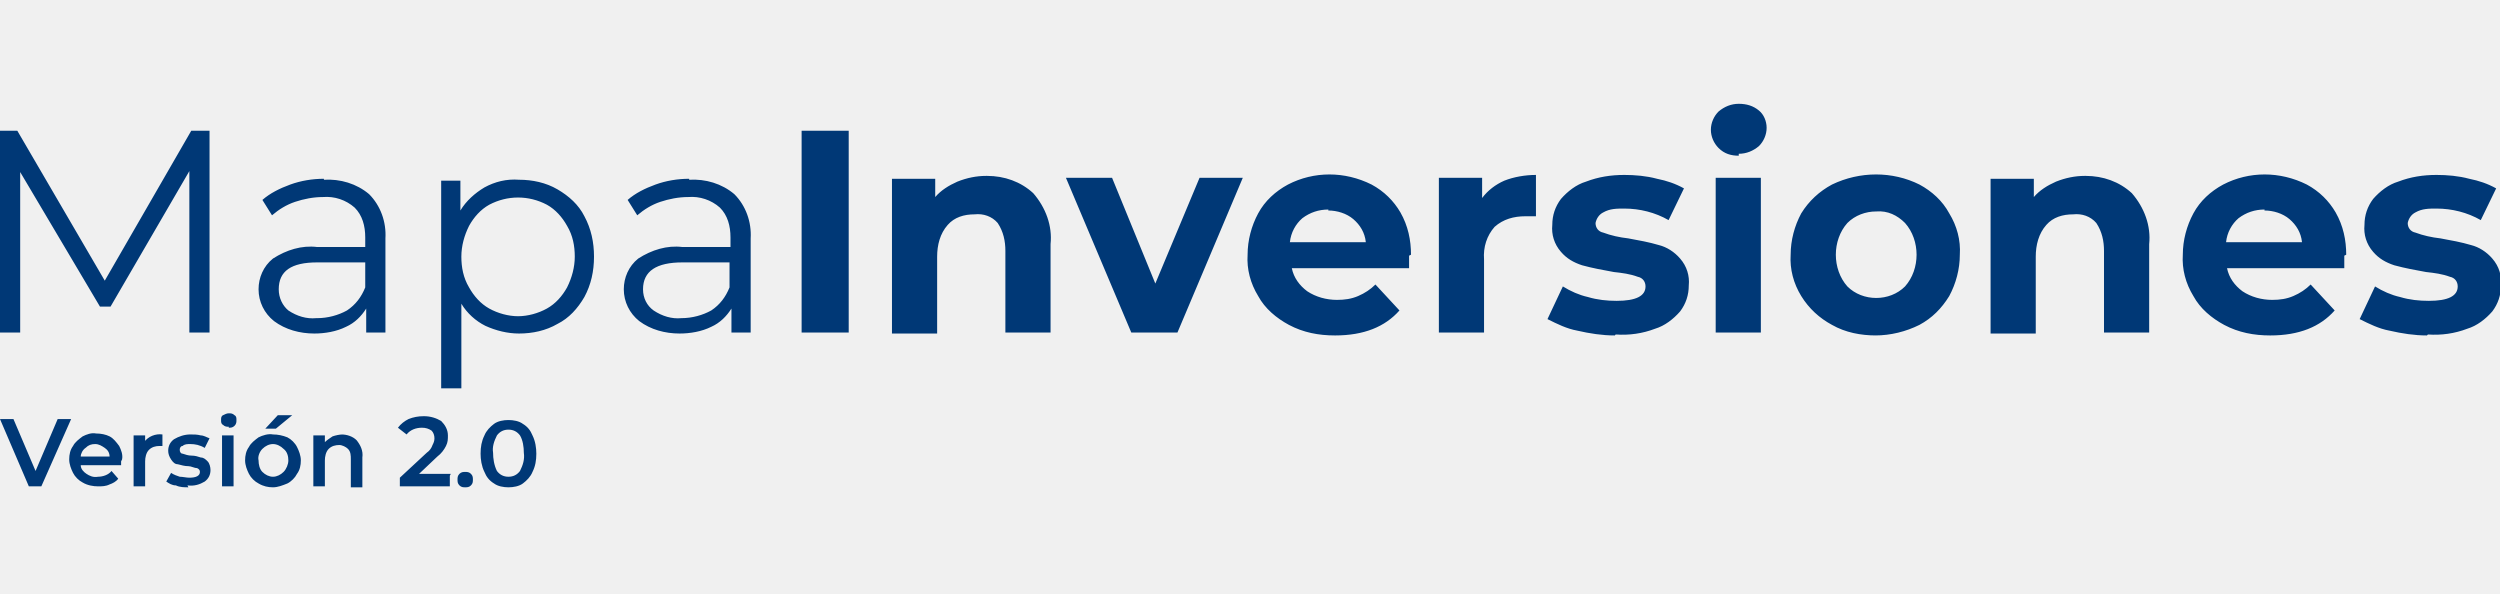
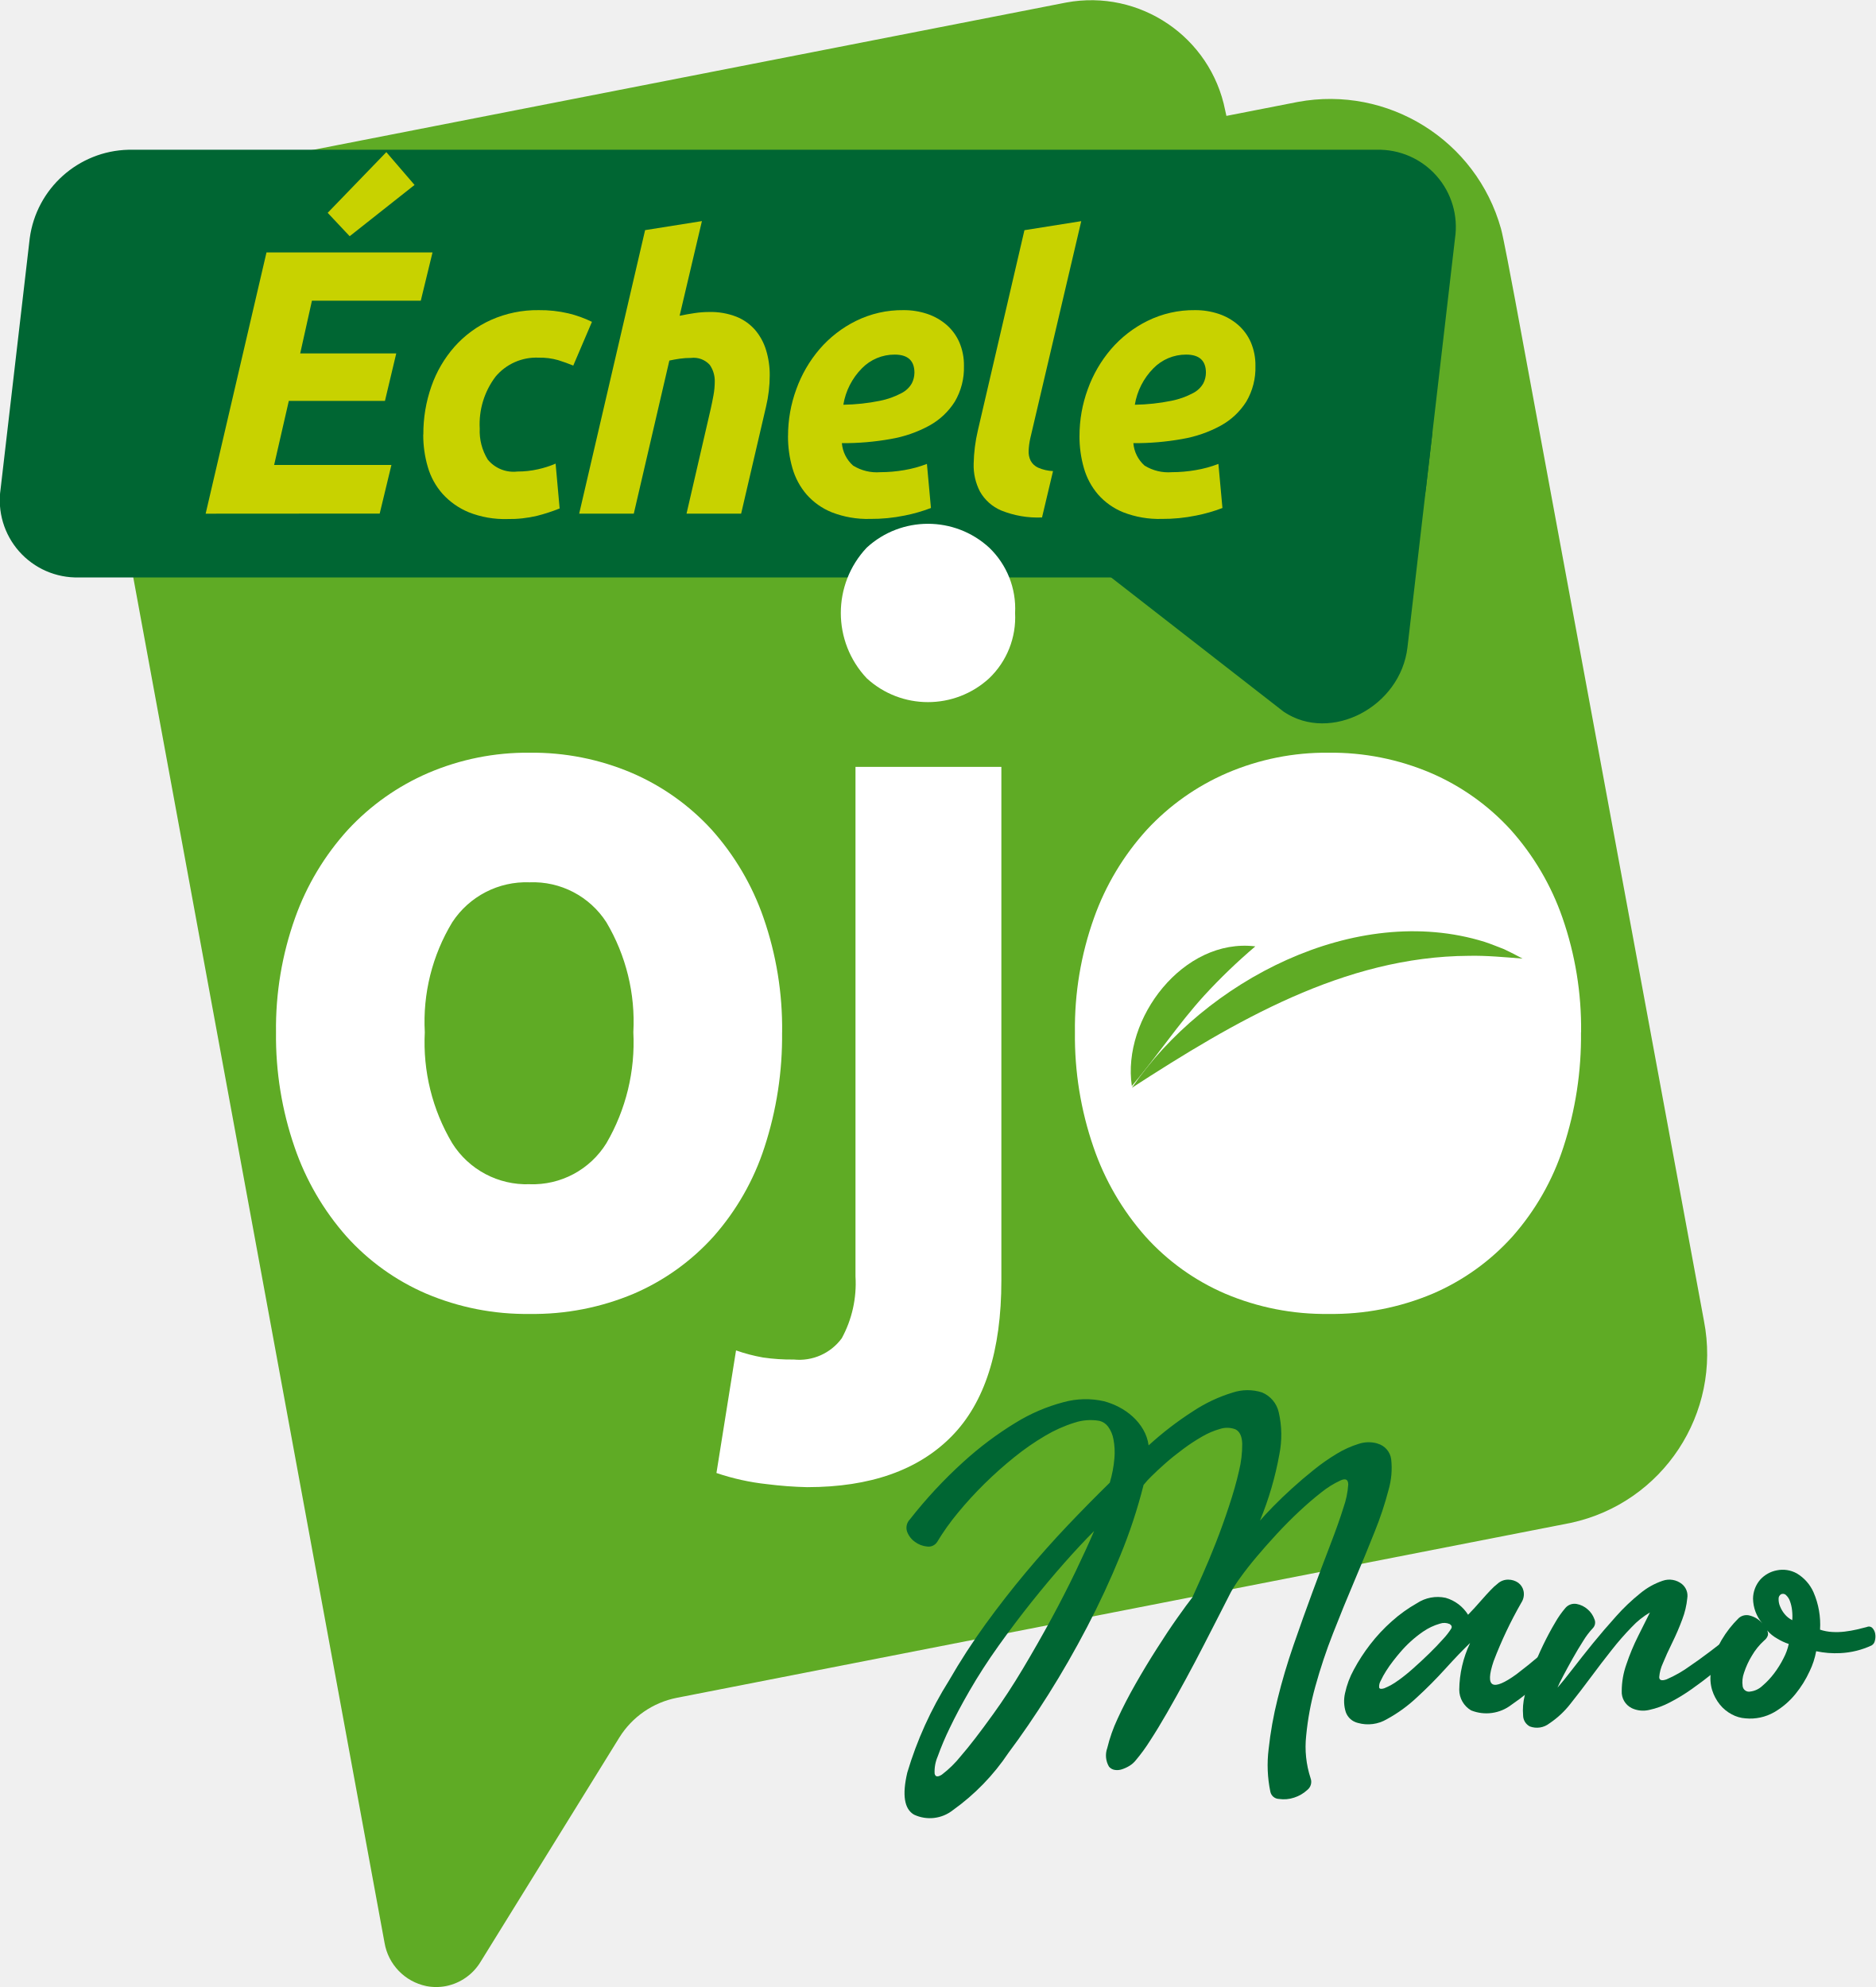
- <svg xmlns="http://www.w3.org/2000/svg" id="Capa_1" data-name="Capa 1" version="1.1" viewBox="0 0 260.1 61.7">
+ <svg xmlns="http://www.w3.org/2000/svg" id="logoMIV" width="99.58" height="105.526" viewBox="0 0 99.58 105.526">
  <defs>
-     <style>
-       .cls-1 {
-         fill: #003876;
-         stroke-width: 0px;
-       }
-     </style>
+     <clipPath id="clip-path">
+       <rect id="Rectangle_6368" data-name="Rectangle 6368" width="99.58" height="105.526" fill="none" />
+     </clipPath>
  </defs>
-   <path id="Path_15698" data-name="Path 15698" class="cls-1" d="M21.8,13.6v21h-2.1v-16.8l-8.2,14.1h-1.1L2.1,17.9v16.7H0V13.6h1.8l9.1,15.6,9-15.6h1.8ZM33.7,18.7c1.7-.1,3.4.4,4.7,1.5,1.2,1.2,1.8,2.9,1.7,4.6v9.8h-2v-2.5c-.5.8-1.2,1.5-2.1,1.9-1,.5-2.2.7-3.3.7-1.5,0-3-.4-4.2-1.3-1-.8-1.6-2-1.6-3.3,0-1.2.5-2.4,1.5-3.2,1.4-.9,3-1.4,4.6-1.2h5v-1c0-1.2-.3-2.3-1.1-3.1-.9-.8-2.1-1.2-3.3-1.1-1,0-2,.2-2.9.5-.9.3-1.7.8-2.4,1.4l-1-1.6c.8-.7,1.8-1.2,2.9-1.6,1.1-.4,2.3-.6,3.5-.6ZM33,33.1c1.1,0,2.2-.3,3.1-.8.9-.6,1.5-1.4,1.9-2.4v-2.6h-5c-2.7,0-4,.9-4,2.8,0,.9.4,1.7,1,2.2.9.6,1.9.9,2.9.8ZM54,18.7c1.4,0,2.8.3,4,1,1.2.7,2.2,1.6,2.8,2.8.7,1.3,1,2.7,1,4.2,0,1.5-.3,2.9-1,4.2-.7,1.2-1.6,2.2-2.8,2.8-1.2.7-2.6,1-4,1-1.2,0-2.4-.3-3.5-.8-1-.5-1.9-1.3-2.5-2.3v8.8h-2.1v-21.6h2v3.1c.6-1,1.5-1.8,2.5-2.4,1.1-.6,2.3-.9,3.6-.8ZM53.9,32.9c1,0,2.1-.3,3-.8.9-.5,1.6-1.3,2.1-2.2.5-1,.8-2.1.8-3.2,0-1.1-.2-2.2-.8-3.2-.5-.9-1.2-1.7-2.1-2.2-1.9-1-4.1-1-6,0-.9.5-1.6,1.3-2.1,2.2-.5,1-.8,2.1-.8,3.2,0,1.1.2,2.2.8,3.2.5.9,1.2,1.7,2.1,2.2.9.5,2,.8,3,.8ZM71.7,18.7c1.7-.1,3.4.4,4.7,1.5,1.2,1.2,1.8,2.9,1.7,4.6v9.8h-2v-2.5c-.5.8-1.2,1.5-2.1,1.9-1,.5-2.2.7-3.3.7-1.5,0-3-.4-4.2-1.3-1-.8-1.6-2-1.6-3.3,0-1.2.5-2.4,1.5-3.2,1.4-.9,3-1.4,4.6-1.2h5v-1c0-1.2-.3-2.3-1.1-3.1-.9-.8-2.1-1.2-3.3-1.1-1,0-2,.2-2.9.5-.9.3-1.7.8-2.4,1.4l-1-1.6c.8-.7,1.8-1.2,2.9-1.6,1.1-.4,2.3-.6,3.5-.6ZM70.9,33.1c1.1,0,2.2-.3,3.1-.8.9-.6,1.5-1.4,1.9-2.4v-2.6h-4.9c-2.7,0-4.1.9-4.1,2.8,0,.9.4,1.7,1.1,2.2.9.6,1.9.9,2.9.8ZM83.4,13.6h4.9v21h-4.9V13.6ZM102.7,18.3c1.8,0,3.5.6,4.8,1.8,1.3,1.5,2,3.4,1.8,5.3v9.2h-4.7v-8.5c0-1-.2-2-.8-2.9-.6-.7-1.5-1-2.4-.9-1.1,0-2.1.3-2.8,1.1-.8.9-1.1,2.1-1.1,3.3v8h-4.7v-16.1h4.5v1.9c.6-.7,1.4-1.2,2.3-1.6,1-.4,2-.6,3-.6ZM129.3,18.5l-6.8,16.1h-4.8l-6.8-16.1h4.8l4.5,11,4.6-11h4.5ZM146.6,26.6c0,0,0,.5,0,1.3h-12.2c.2,1,.8,1.8,1.6,2.4.9.6,2,.9,3.1.9.8,0,1.5-.1,2.2-.4.7-.3,1.3-.7,1.8-1.2l2.5,2.7c-1.5,1.7-3.7,2.6-6.7,2.6-1.7,0-3.3-.3-4.8-1.1-1.3-.7-2.5-1.7-3.2-3-.8-1.3-1.2-2.8-1.1-4.3,0-1.5.4-3,1.1-4.3.7-1.3,1.8-2.3,3.1-3,2.7-1.4,5.9-1.4,8.7,0,1.3.7,2.3,1.7,3,2.9.8,1.4,1.1,2.9,1.1,4.4ZM138.2,21.8c-1,0-1.9.3-2.7.9-.7.6-1.2,1.5-1.3,2.5h7.9c-.1-1-.6-1.8-1.3-2.4-.7-.6-1.7-.9-2.6-.9ZM154.2,20.6c.6-.8,1.4-1.4,2.3-1.8,1-.4,2.2-.6,3.3-.6v4.3c-.5,0-.9,0-1.1,0-1.2,0-2.3.3-3.2,1.1-.8.9-1.2,2.1-1.1,3.4v7.6h-4.7v-16.1h4.5v2.1ZM168,34.9c-1.3,0-2.6-.2-3.9-.5-1.1-.2-2.1-.7-3.1-1.2l1.6-3.4c.8.5,1.7.9,2.6,1.1,1,.3,2,.4,3,.4,2,0,3-.5,3-1.5,0-.5-.3-.9-.8-1-.8-.3-1.6-.4-2.5-.5-1.1-.2-2.2-.4-3.3-.7-.9-.3-1.6-.7-2.2-1.4-.7-.8-1-1.8-.9-2.8,0-1,.3-1.9.9-2.7.7-.8,1.6-1.5,2.6-1.8,1.3-.5,2.6-.7,4-.7,1.1,0,2.3.1,3.4.4,1,.2,1.9.5,2.8,1l-1.6,3.3c-1.4-.8-3-1.2-4.6-1.2-.8,0-1.5,0-2.2.4-.4.2-.7.6-.8,1.1,0,.5.3.9.8,1,.8.3,1.7.5,2.6.6,1.1.2,2.2.4,3.2.7.8.2,1.6.7,2.2,1.4.7.8,1,1.8.9,2.8,0,1-.3,1.9-.9,2.7-.7.8-1.6,1.5-2.6,1.8-1.3.5-2.7.7-4.1.6h0ZM178.5,18.5h4.7v16.1h-4.7v-16.1ZM180.9,16.2c-.8,0-1.5-.2-2.1-.8-.5-.5-.8-1.2-.8-1.9,0-.7.3-1.4.8-1.9.6-.5,1.3-.8,2.1-.8.8,0,1.5.2,2.1.7.5.4.8,1.1.8,1.8,0,.7-.3,1.4-.8,1.9-.6.5-1.3.8-2.1.8h0ZM195.2,34.9c-1.6,0-3.2-.3-4.6-1.1-1.3-.7-2.4-1.7-3.2-3-.8-1.3-1.2-2.8-1.1-4.3,0-1.5.4-3,1.1-4.3.8-1.3,1.9-2.3,3.2-3,2.9-1.4,6.3-1.4,9.1,0,1.3.7,2.4,1.7,3.1,3,.8,1.3,1.2,2.8,1.1,4.3,0,1.5-.4,3-1.1,4.3-.8,1.3-1.8,2.3-3.1,3-1.4.7-3,1.1-4.6,1.1ZM195.2,31c1.1,0,2.2-.4,3-1.2.8-.9,1.2-2.1,1.2-3.3,0-1.2-.4-2.4-1.2-3.3-.8-.8-1.8-1.3-3-1.2-1.1,0-2.2.4-3,1.2-.8.9-1.2,2.1-1.2,3.3,0,1.2.4,2.4,1.2,3.3.8.8,1.9,1.2,3,1.2ZM217,18.3c1.8,0,3.5.6,4.8,1.8,1.3,1.5,2,3.4,1.8,5.3v9.2h-4.7v-8.5c0-1-.2-2-.8-2.9-.6-.7-1.5-1-2.4-.9-1.1,0-2.1.3-2.8,1.1-.8.9-1.1,2.1-1.1,3.3v8h-4.7v-16.1h4.5v1.9c.6-.7,1.4-1.2,2.3-1.6,1-.4,2-.6,3-.6ZM243.9,26.6c0,0,0,.5,0,1.3h-12.2c.2,1,.8,1.8,1.6,2.4.9.6,2,.9,3.1.9.8,0,1.5-.1,2.2-.4.7-.3,1.3-.7,1.8-1.2l2.5,2.7c-1.5,1.7-3.7,2.6-6.7,2.6-1.7,0-3.3-.3-4.8-1.1-1.3-.7-2.5-1.7-3.2-3-.8-1.3-1.2-2.8-1.1-4.3,0-1.5.4-3,1.1-4.3.7-1.3,1.8-2.3,3.1-3,2.7-1.4,5.9-1.4,8.7,0,1.3.7,2.3,1.7,3,2.9.8,1.4,1.1,2.9,1.1,4.4ZM235.6,21.8c-1,0-1.9.3-2.7.9-.7.6-1.2,1.5-1.3,2.5h7.9c-.1-1-.6-1.8-1.3-2.4-.7-.6-1.7-.9-2.6-.9h0ZM252.5,34.9c-1.3,0-2.6-.2-3.9-.5-1.1-.2-2.1-.7-3.1-1.2l1.6-3.4c.8.5,1.7.9,2.6,1.1,1,.3,2,.4,3,.4,2,0,3-.5,3-1.5,0-.5-.3-.9-.8-1-.8-.3-1.6-.4-2.5-.5-1.1-.2-2.2-.4-3.3-.7-.9-.3-1.6-.7-2.2-1.4-.7-.8-1-1.8-.9-2.8,0-1,.3-1.9.9-2.7.7-.8,1.6-1.5,2.6-1.8,1.3-.5,2.6-.7,4-.7,1.1,0,2.3.1,3.4.4,1,.2,1.9.5,2.8,1l-1.6,3.3c-1.4-.8-3-1.2-4.6-1.2-.8,0-1.5,0-2.2.4-.4.2-.7.6-.8,1.1,0,.5.3.9.8,1,.8.3,1.7.5,2.6.6,1.1.2,2.2.4,3.2.7.8.2,1.6.7,2.2,1.4.7.8,1,1.8.9,2.8,0,1-.3,1.9-.9,2.7-.7.8-1.6,1.5-2.6,1.8-1.3.5-2.7.7-4.1.6Z" />
-   <path id="Path_15699" data-name="Path 15699" class="cls-1" d="M7.4,43.6l-3.1,7h-1.3L0,43.6h1.4l2.3,5.4,2.3-5.4h1.3ZM12.6,48c0,0,0,.2,0,.4h-4.2c0,.4.3.7.6.9.3.2.7.4,1.2.3.5,0,1.1-.2,1.4-.6l.7.8c-.2.3-.6.5-.9.6-.4.2-.8.2-1.2.2-.5,0-1.1-.1-1.6-.4-.4-.2-.8-.6-1-1-.2-.4-.4-.9-.4-1.4,0-.5.1-1,.4-1.4.2-.4.6-.7,1-1,.4-.2.9-.4,1.4-.3.5,0,1,.1,1.4.3.4.2.7.6,1,1,.2.4.4.9.3,1.4ZM9.9,46.2c-.4,0-.7.1-1,.4-.3.2-.5.6-.5.9h3c0-.4-.2-.7-.5-.9-.3-.2-.6-.4-1-.4ZM15,46c.4-.6,1.2-.9,1.9-.8v1.2c0,0-.2,0-.3,0-.4,0-.8.1-1.1.4-.3.3-.4.8-.4,1.2v2.6h-1.2v-5.3h1.2v.8ZM19.6,50.7c-.4,0-.9,0-1.3-.2-.4,0-.7-.2-1-.4l.5-.9c.3.2.6.3.9.4.3,0,.7.1,1,.1.7,0,1.1-.2,1.1-.6,0-.2-.1-.3-.3-.4-.3,0-.6-.2-.9-.2-.4,0-.7-.1-1.1-.2-.3,0-.5-.2-.7-.5-.2-.3-.3-.6-.3-.9,0-.5.2-.9.6-1.2.5-.3,1.1-.5,1.7-.5.4,0,.7,0,1.1.1.3,0,.6.2.9.3l-.5,1c-.5-.3-1-.4-1.5-.4-.3,0-.6,0-.8.2-.2,0-.3.2-.3.4,0,.2.1.4.3.4.3.1.6.2.9.2.4,0,.7.1,1,.2.3,0,.5.2.7.4.2.2.3.6.3.9,0,.5-.2.9-.6,1.2-.5.3-1.1.5-1.8.4ZM23.1,45.3h1.2v5.3h-1.2v-5.3ZM23.8,44.4c-.2,0-.4,0-.6-.2-.2-.1-.2-.3-.2-.5,0-.2,0-.4.2-.5.2-.1.4-.2.6-.2.2,0,.4,0,.6.2.2.1.2.3.2.5,0,.2,0,.4-.2.6-.2.2-.4.2-.6.2ZM28.4,50.7c-.5,0-1-.1-1.5-.4-.4-.2-.8-.6-1-1-.2-.4-.4-.9-.4-1.4,0-.5.1-1,.4-1.4.2-.4.6-.7,1-1,.4-.2,1-.4,1.5-.3.5,0,1,.1,1.5.3.4.2.8.6,1,1,.2.4.4.9.4,1.4,0,.5-.1,1-.4,1.4-.2.4-.6.8-1,1-.5.2-1,.4-1.5.4ZM28.4,49.6c.4,0,.8-.2,1.1-.5.3-.3.5-.8.5-1.2,0-.4-.1-.9-.5-1.2-.3-.3-.7-.5-1.1-.5-.4,0-.8.2-1.1.5-.3.3-.5.8-.4,1.2,0,.4.1.9.4,1.2.3.3.7.5,1.1.5ZM28.9,43.2h1.5l-1.7,1.4h-1.1l1.3-1.4ZM35.5,45.2c.6,0,1.2.2,1.6.6.4.5.7,1.1.6,1.8v3.1h-1.2v-2.9c0-.4,0-.8-.3-1.1-.2-.2-.6-.4-.9-.4-.4,0-.8.1-1.1.4-.3.3-.4.8-.4,1.2v2.7h-1.2v-5.3h1.2v.7c.2-.2.5-.4.8-.6.3-.1.7-.2,1.1-.2ZM46.8,49.5v1.1h-5.2v-.9l2.8-2.6c.3-.2.5-.5.6-.8.1-.2.2-.4.2-.7,0-.3-.1-.6-.3-.8-.3-.2-.6-.3-1-.3-.6,0-1.2.2-1.6.7l-.9-.7c.3-.4.7-.7,1.1-.9.5-.2,1-.3,1.6-.3.7,0,1.3.2,1.8.5.4.4.7.9.7,1.5,0,.4,0,.7-.2,1.1-.2.4-.5.8-.9,1.1l-1.9,1.8h3.3ZM48.4,50.7c-.2,0-.4,0-.6-.2-.2-.2-.2-.4-.2-.6,0-.2,0-.4.2-.6.2-.2.4-.2.6-.2.2,0,.4,0,.6.2.2.2.2.4.2.6,0,.2,0,.4-.2.6-.2.2-.4.2-.6.2ZM52.9,50.7c-.5,0-1.1-.1-1.5-.4-.5-.3-.8-.7-1-1.2-.3-.6-.4-1.3-.4-1.9,0-.7.1-1.3.4-1.9.2-.5.6-.9,1-1.2.4-.3,1-.4,1.5-.4.5,0,1.1.1,1.5.4.5.3.8.7,1,1.2.3.6.4,1.3.4,1.9,0,.7-.1,1.3-.4,1.9-.2.5-.6.9-1,1.2-.4.3-1,.4-1.5.4ZM52.9,49.6c.5,0,.9-.2,1.2-.6.3-.6.5-1.2.4-1.9,0-.6-.1-1.3-.4-1.8-.3-.4-.7-.6-1.2-.6-.5,0-.9.2-1.2.6-.3.6-.5,1.2-.4,1.8,0,.6.1,1.3.4,1.9.3.4.7.6,1.2.6Z" />
+   <g id="Group_6180" data-name="Group 6180" clip-path="url(#clip-path)">
+     <path id="Path_32528" data-name="Path 32528" d="M39.291,105.476a2.713,2.713,0,0,1-1.056,0,2.83,2.83,0,0,1-2.214-2.3L18.978,10.552,72.218.134a7.255,7.255,0,0,1,8.441,5.721l.066.3,3.782-.74a9.424,9.424,0,0,1,10.8,6.737c.11.37.586,2.906.744,3.751h0L106.083,70.15a9.178,9.178,0,0,1-7.068,10.727L51.547,90.166a4.65,4.65,0,0,0-3.062,2.117l-7.367,11.91a2.779,2.779,0,0,1-1.827,1.283" transform="translate(-15.602 0)" fill="#5fab25" />
+     <path id="Path_32529" data-name="Path 32529" d="M4.186,67.414H70.469a5.423,5.423,0,0,0,5.246-4.7L77.262,49.4a4.1,4.1,0,0,0-4.154-4.7H6.825a5.423,5.423,0,0,0-5.246,4.7L.032,62.714a4.1,4.1,0,0,0,4.154,4.7" transform="translate(0 -36.747)" fill="#063" />
+     <path id="Path_32530" data-name="Path 32530" d="M342.994,129.091,341.668,140.5c-.368,3.168-4.074,5.1-6.569,3.428l-10.408-8.1" transform="translate(-266.93 -106.126)" fill="#063" />
+     <path id="Path_32531" data-name="Path 32531" d="M61.384,64.624l3.231-13.875h8.816l-.623,2.563h-5.78l-.623,2.8h5.1l-.6,2.523H65.8l-.779,3.4h6.228l-.623,2.583ZM72.477,47.165l-3.445,2.723-1.168-1.242,3.114-3.223Z" transform="translate(-50.464 -37.343)" fill="#c8d200" />
+     <path id="Path_32532" data-name="Path 32532" d="M126.368,99.187a7.575,7.575,0,0,1,.428-2.563,6.344,6.344,0,0,1,1.226-2.1,5.744,5.744,0,0,1,1.937-1.422,6.034,6.034,0,0,1,2.54-.521,6.587,6.587,0,0,1,1.567.17,6.1,6.1,0,0,1,1.255.451l-.992,2.323q-.39-.16-.808-.29a3.475,3.475,0,0,0-1.022-.13,2.821,2.821,0,0,0-2.3,1.011,4.187,4.187,0,0,0-.837,2.753,2.89,2.89,0,0,0,.428,1.652,1.773,1.773,0,0,0,1.577.631,4.866,4.866,0,0,0,1.09-.12,5.2,5.2,0,0,0,.934-.3l.214,2.382a9.674,9.674,0,0,1-1.2.391,6.39,6.39,0,0,1-1.586.17,5.16,5.16,0,0,1-2.044-.361,3.866,3.866,0,0,1-1.382-.971,3.691,3.691,0,0,1-.788-1.432,6.019,6.019,0,0,1-.243-1.722" transform="translate(-103.888 -76.11)" fill="#c8d200" />
+     <path id="Path_32533" data-name="Path 32533" d="M179.773,70.844a3.746,3.746,0,0,1,1.44.25,2.607,2.607,0,0,1,.993.7,2.986,2.986,0,0,1,.584,1.071,4.466,4.466,0,0,1,.195,1.341,7.192,7.192,0,0,1-.195,1.662l-1.323,5.686h-2.9l1.285-5.566q.077-.34.146-.721a4.093,4.093,0,0,0,.068-.721,1.5,1.5,0,0,0-.263-.891,1.155,1.155,0,0,0-1-.371,4.222,4.222,0,0,0-.593.04q-.282.04-.555.1l-1.888,8.129h-2.9l3.5-15.056,3.017-.48L178.2,71.044q.389-.08.788-.14a5.29,5.29,0,0,1,.788-.06" transform="translate(-142.112 -54.275)" fill="#c8d200" />
+     <path id="Path_32534" data-name="Path 32534" d="M235.222,99.267a7.194,7.194,0,0,1,.438-2.483,6.841,6.841,0,0,1,1.236-2.132,6.141,6.141,0,0,1,1.936-1.5,5.544,5.544,0,0,1,2.52-.571,3.886,3.886,0,0,1,1.265.2,3.055,3.055,0,0,1,1.022.58,2.625,2.625,0,0,1,.681.931,3.067,3.067,0,0,1,.243,1.251,3.531,3.531,0,0,1-.487,1.9,3.712,3.712,0,0,1-1.353,1.271,6.568,6.568,0,0,1-2.053.711,14.17,14.17,0,0,1-2.589.22,1.791,1.791,0,0,0,.594,1.191,2.394,2.394,0,0,0,1.45.351,7.484,7.484,0,0,0,1.265-.11,6.16,6.16,0,0,0,1.207-.33l.214,2.342a8.492,8.492,0,0,1-1.392.4,8.825,8.825,0,0,1-1.839.18,5.224,5.224,0,0,1-2.034-.351,3.558,3.558,0,0,1-1.343-.951,3.719,3.719,0,0,1-.749-1.4,6.05,6.05,0,0,1-.234-1.7m5.664-4.325a2.419,2.419,0,0,0-1.742.731,3.57,3.57,0,0,0-.983,1.932,10.551,10.551,0,0,0,1.946-.21,4.165,4.165,0,0,0,1.148-.41,1.319,1.319,0,0,0,.545-.521,1.273,1.273,0,0,0,.136-.561q0-.961-1.051-.961" transform="translate(-193.377 -76.11)" fill="#c8d200" />
+     <path id="Path_32535" data-name="Path 32535" d="M294.263,81.756a5.193,5.193,0,0,1-2.17-.371,2.349,2.349,0,0,1-1.129-1.011,3.007,3.007,0,0,1-.331-1.472,8.442,8.442,0,0,1,.224-1.772L293.329,66.5l3.017-.48L293.64,77.551a3.724,3.724,0,0,0-.088.661,1.076,1.076,0,0,0,.107.531.846.846,0,0,0,.4.37,2.2,2.2,0,0,0,.788.18Z" transform="translate(-238.931 -54.275)" fill="#c8d200" />
+     <path id="Path_32536" data-name="Path 32536" d="M322.2,99.267a7.19,7.19,0,0,1,.438-2.483,6.837,6.837,0,0,1,1.236-2.132,6.142,6.142,0,0,1,1.936-1.5,5.544,5.544,0,0,1,2.521-.571,3.886,3.886,0,0,1,1.265.2,3.056,3.056,0,0,1,1.022.58,2.625,2.625,0,0,1,.681.931,3.067,3.067,0,0,1,.243,1.251,3.529,3.529,0,0,1-.487,1.9,3.712,3.712,0,0,1-1.353,1.271,6.568,6.568,0,0,1-2.053.711,14.17,14.17,0,0,1-2.589.22,1.791,1.791,0,0,0,.594,1.191,2.394,2.394,0,0,0,1.45.351,7.484,7.484,0,0,0,1.265-.11,6.157,6.157,0,0,0,1.207-.33l.214,2.342a8.487,8.487,0,0,1-1.392.4,8.825,8.825,0,0,1-1.839.18,5.223,5.223,0,0,1-2.034-.351,3.557,3.557,0,0,1-1.343-.951,3.716,3.716,0,0,1-.749-1.4,6.044,6.044,0,0,1-.234-1.7m5.664-4.325a2.419,2.419,0,0,0-1.742.731,3.571,3.571,0,0,0-.983,1.932,10.551,10.551,0,0,0,1.946-.21,4.165,4.165,0,0,0,1.148-.41,1.319,1.319,0,0,0,.545-.521,1.273,1.273,0,0,0,.136-.561q0-.961-1.051-.961" transform="translate(-264.878 -76.11)" fill="#c8d200" />
+     <path id="Path_32537" data-name="Path 32537" d="M109.241,239.563a18.977,18.977,0,0,1-.936,6.106,13.372,13.372,0,0,1-2.7,4.735,12.165,12.165,0,0,1-4.237,3.04,13.724,13.724,0,0,1-5.536,1.076,13.585,13.585,0,0,1-5.484-1.076,12.149,12.149,0,0,1-4.237-3.04,14,14,0,0,1-2.755-4.735,18.063,18.063,0,0,1-.988-6.106,17.432,17.432,0,0,1,1.014-6.079,13.869,13.869,0,0,1,2.807-4.681,12.61,12.61,0,0,1,4.263-3.013,13.323,13.323,0,0,1,5.381-1.076,13.459,13.459,0,0,1,5.433,1.076A12.349,12.349,0,0,1,105.5,228.8a13.78,13.78,0,0,1,2.755,4.681,17.862,17.862,0,0,1,.988,6.079m-7.9,0a10.354,10.354,0,0,0-1.43-5.838,4.629,4.629,0,0,0-4.081-2.125,4.692,4.692,0,0,0-4.107,2.125,10.207,10.207,0,0,0-1.456,5.838,10.474,10.474,0,0,0,1.456,5.892,4.66,4.66,0,0,0,4.107,2.179,4.6,4.6,0,0,0,4.081-2.179,10.626,10.626,0,0,0,1.43-5.892" transform="translate(-67.712 -184.739)" fill="#fff" />
+     <path id="Path_32538" data-name="Path 32538" d="M218.7,207.528a20.92,20.92,0,0,1-2.158-.161,12.476,12.476,0,0,1-2.677-.592l1.04-6.51a8.991,8.991,0,0,0,1.43.376,10.367,10.367,0,0,0,1.638.108,2.8,2.8,0,0,0,2.547-1.13,6.094,6.094,0,0,0,.728-3.282V169.275h7.746v27.277q0,5.6-2.651,8.285t-7.642,2.69M229.723,161.1a4.477,4.477,0,0,1-1.377,3.47,4.807,4.807,0,0,1-6.5,0,5.06,5.06,0,0,1,0-6.94,4.807,4.807,0,0,1,6.5,0,4.479,4.479,0,0,1,1.377,3.47" transform="translate(-175.821 -128.547)" fill="#fff" />
+     <path id="Path_32539" data-name="Path 32539" d="M347.7,239.563a18.981,18.981,0,0,1-.936,6.106,13.375,13.375,0,0,1-2.7,4.735,12.165,12.165,0,0,1-4.237,3.04,13.724,13.724,0,0,1-5.536,1.076,13.585,13.585,0,0,1-5.484-1.076,12.149,12.149,0,0,1-4.237-3.04,13.994,13.994,0,0,1-2.755-4.735,18.063,18.063,0,0,1-.988-6.106,17.431,17.431,0,0,1,1.014-6.079,13.87,13.87,0,0,1,2.807-4.681,12.608,12.608,0,0,1,4.263-3.013,13.323,13.323,0,0,1,5.381-1.076,13.459,13.459,0,0,1,5.433,1.076,12.35,12.35,0,0,1,4.237,3.013,13.779,13.779,0,0,1,2.755,4.681,17.86,17.86,0,0,1,.988,6.079" transform="translate(-263.748 -184.739)" fill="#fff" />
+     <path id="Path_32540" data-name="Path 32540" d="M337.852,286.329c3.871-5.672,11.86-9.884,18.725-7.755.343.111.7.261,1.039.39.332.157.663.326.983.5-.98-.075-1.918-.168-2.855-.147-6.636.036-12.451,3.494-17.892,7.01" transform="translate(-277.75 -228.555)" fill="#5fab25" />
+     <path id="Path_32541" data-name="Path 32541" d="M337.583,289.8c-.539-3.594,2.744-7.887,6.557-7.422a30.265,30.265,0,0,0-2.7,2.595c-1.411,1.549-2.47,3.18-3.862,4.827" transform="translate(-277.481 -232.118)" fill="#5fab25" />
+     <path id="Path_32542" data-name="Path 32542" d="M295.111,417.87a1,1,0,0,1,.734.846,4.179,4.179,0,0,1-.143,1.621,17.819,17.819,0,0,1-.734,2.212q-.489,1.234-1.07,2.6t-1.142,2.8a28.364,28.364,0,0,0-.938,2.813,15.006,15.006,0,0,0-.489,2.63,5.355,5.355,0,0,0,.235,2.252.547.547,0,0,1-.173.622,1.866,1.866,0,0,1-.7.408,1.728,1.728,0,0,1-.805.071.48.48,0,0,1-.459-.387,6.905,6.905,0,0,1-.092-2.253,19.741,19.741,0,0,1,.479-2.681q.346-1.406.846-2.854t1-2.8q.5-1.355.948-2.518t.7-1.977a4.554,4.554,0,0,0,.255-1.223q0-.408-.408-.224a4.894,4.894,0,0,0-1.03.642q-.561.439-1.162,1t-1.192,1.2q-.592.642-1.081,1.223t-.846,1.08a7.922,7.922,0,0,0-.5.764q-.225.449-.612,1.2t-.836,1.631q-.449.877-.958,1.814t-.989,1.774q-.479.836-.917,1.508a9.214,9.214,0,0,1-.744,1.019,1.256,1.256,0,0,1-.346.306,1.871,1.871,0,0,1-.4.183.8.8,0,0,1-.377.031.5.5,0,0,1-.306-.173,1.168,1.168,0,0,1-.092-.989,8.194,8.194,0,0,1,.55-1.56q.4-.876.958-1.855t1.132-1.875q.57-.9,1.08-1.621t.8-1.091l.53-1.182q.346-.775.714-1.712t.7-1.947q.336-1.009.53-1.865a5.9,5.9,0,0,0,.173-1.457q-.021-.6-.367-.764a1.241,1.241,0,0,0-.805-.021,4.064,4.064,0,0,0-.958.408,10.279,10.279,0,0,0-1.009.663q-.51.377-.938.754t-.744.693a4.412,4.412,0,0,0-.418.459,27.346,27.346,0,0,1-1.233,3.741q-.785,1.927-1.763,3.8t-2.059,3.588q-1.081,1.712-2.12,3.1a11.765,11.765,0,0,1-2.956,3.047,1.969,1.969,0,0,1-2.059.234q-.775-.449-.357-2.232a19.749,19.749,0,0,1,2.212-4.883,34.1,34.1,0,0,1,1.947-3.007q1.029-1.417,2.12-2.722t2.212-2.487q1.121-1.182,2.263-2.3a6.415,6.415,0,0,0,.245-1.294,3.644,3.644,0,0,0-.051-1.009,1.625,1.625,0,0,0-.285-.673.817.817,0,0,0-.459-.306,2.72,2.72,0,0,0-1.335.1,7.287,7.287,0,0,0-1.549.693,13.44,13.44,0,0,0-1.631,1.131,20.9,20.9,0,0,0-1.59,1.417,19.931,19.931,0,0,0-1.417,1.549,12.642,12.642,0,0,0-1.1,1.549.541.541,0,0,1-.53.235,1.267,1.267,0,0,1-.642-.245,1.157,1.157,0,0,1-.418-.54.635.635,0,0,1,.143-.652,24.515,24.515,0,0,1,2.844-3.058,18.158,18.158,0,0,1,2.772-2.079,9.4,9.4,0,0,1,2.538-1.09,4.424,4.424,0,0,1,2.161-.051,3.918,3.918,0,0,1,.785.306,3.386,3.386,0,0,1,.734.509,2.9,2.9,0,0,1,.561.693,2.26,2.26,0,0,1,.285.836,17.548,17.548,0,0,1,2.375-1.824,8.017,8.017,0,0,1,2.079-.978,2.518,2.518,0,0,1,1.57-.01,1.5,1.5,0,0,1,.887,1.06,5.3,5.3,0,0,1,.031,2.232,17.262,17.262,0,0,1-1.029,3.516q.265-.306.713-.764t1-.958q.55-.5,1.162-.989a10.636,10.636,0,0,1,1.213-.846,5.153,5.153,0,0,1,1.152-.52,1.68,1.68,0,0,1,1-.02m-20.406,14.372q.795-1.1,1.58-2.416t1.5-2.63q.713-1.315,1.3-2.538t.979-2.14q-.714.714-1.57,1.682t-1.743,2.079q-.887,1.111-1.753,2.324t-1.559,2.416q-.612,1.06-1.04,1.957a15.068,15.068,0,0,0-.642,1.519,2.027,2.027,0,0,0-.163.9q.051.275.387.061a5.757,5.757,0,0,0,1.009-.989q.673-.774,1.712-2.222" transform="translate(-221.971 -341.206)" fill="#063" />
+     <path id="Path_32543" data-name="Path 32543" d="M407.876,474.948q-.571.55-1.3,1.356t-1.519,1.529a7.69,7.69,0,0,1-1.59,1.152,1.966,1.966,0,0,1-1.539.2.9.9,0,0,1-.642-.571,1.907,1.907,0,0,1-.041-1.009,4.562,4.562,0,0,1,.469-1.254,9.539,9.539,0,0,1,.866-1.335,8.948,8.948,0,0,1,1.152-1.233,7.594,7.594,0,0,1,1.335-.958,1.993,1.993,0,0,1,1.519-.285,2.081,2.081,0,0,1,1.193.9q.142-.142.346-.367t.418-.469q.214-.245.428-.469a3.163,3.163,0,0,1,.377-.346.823.823,0,0,1,.571-.214.928.928,0,0,1,.52.163.737.737,0,0,1,.285.438.82.82,0,0,1-.112.612,21.91,21.91,0,0,0-1.478,3.119q-.357,1.06-.051,1.223t1.264-.53a26.245,26.245,0,0,0,2.467-2.12.492.492,0,0,1,.347-.153.328.328,0,0,1,.255.133.451.451,0,0,1,.071.326.871.871,0,0,1-.224.448,14.377,14.377,0,0,1-3.18,2.986,2.18,2.18,0,0,1-2.141.3,1.276,1.276,0,0,1-.632-1.1,5.923,5.923,0,0,1,.571-2.467m-3.812,1.977a9.42,9.42,0,0,0,.785-.632q.438-.387.856-.795t.744-.775a3.62,3.62,0,0,0,.428-.55q.081-.142-.081-.245a.711.711,0,0,0-.52-.02,3.039,3.039,0,0,0-.9.428,6.259,6.259,0,0,0-1.213,1.1q-.143.163-.357.438a6.722,6.722,0,0,0-.387.55,4.492,4.492,0,0,0-.286.52.6.6,0,0,0-.081.357q.03.112.265.041a3.314,3.314,0,0,0,.744-.418" transform="translate(-329.823 -387.683)" fill="#063" />
+     <path id="Path_32544" data-name="Path 32544" d="M460.323,478.411a.957.957,0,0,1-.52-.907,4.249,4.249,0,0,1,.245-1.407,11.561,11.561,0,0,1,.632-1.519l.622-1.243a4.288,4.288,0,0,0-.968.775,15.2,15.2,0,0,0-1.06,1.213q-.541.683-1.1,1.437t-1.111,1.447a4.765,4.765,0,0,1-1.1,1.019,1.071,1.071,0,0,1-1.04.163.667.667,0,0,1-.357-.581,3.275,3.275,0,0,1,.082-1.05,9.878,9.878,0,0,1,.4-1.325q.265-.713.581-1.366t.632-1.182a4.921,4.921,0,0,1,.561-.8.636.636,0,0,1,.591-.2,1.205,1.205,0,0,1,.581.286,1.221,1.221,0,0,1,.357.52.43.43,0,0,1-.082.479,4.057,4.057,0,0,0-.51.673q-.286.449-.561.938t-.5.917q-.225.428-.306.632.306-.347.8-.989t1.08-1.366q.591-.723,1.233-1.437a10.484,10.484,0,0,1,1.274-1.213,3.739,3.739,0,0,1,1.2-.673,1.07,1.07,0,0,1,1.019.173.8.8,0,0,1,.285.755,4.286,4.286,0,0,1-.265,1.121,12.741,12.741,0,0,1-.53,1.233q-.306.622-.5,1.1a2.161,2.161,0,0,0-.194.734q0,.255.387.122a6.523,6.523,0,0,0,1.264-.724q.876-.591,2.405-1.814a.31.31,0,0,1,.306-.041.491.491,0,0,1,.255.214.62.62,0,0,1,.082.357.445.445,0,0,1-.214.346q-.245.184-.683.551t-.958.785q-.52.418-1.111.836a9.457,9.457,0,0,1-1.172.714,4.242,4.242,0,0,1-1.1.4,1.411,1.411,0,0,1-.928-.1" transform="translate(-373.688 -387.701)" fill="#063" />
+     <path id="Path_32545" data-name="Path 32545" d="M516.17,472.967a4.114,4.114,0,0,1-.346,1.06,5.611,5.611,0,0,1-.754,1.213,4.1,4.1,0,0,1-1.131.968,2.575,2.575,0,0,1-1.519.326,1.77,1.77,0,0,1-.734-.214,2.021,2.021,0,0,1-.632-.52,2.354,2.354,0,0,1-.408-.765,2.153,2.153,0,0,1-.061-.989,4.453,4.453,0,0,1,.561-1.671,5.613,5.613,0,0,1,.907-1.162.627.627,0,0,1,.612-.133,1.274,1.274,0,0,1,.652.418,2.09,2.09,0,0,1-.5-1.325,1.563,1.563,0,0,1,.377-1,1.588,1.588,0,0,1,.887-.5,1.539,1.539,0,0,1,1.06.163,2.2,2.2,0,0,1,.887,1,4.3,4.3,0,0,1,.347,1.988,2.478,2.478,0,0,0,.642.122,3.669,3.669,0,0,0,.673-.02,5.93,5.93,0,0,0,.642-.112q.306-.071.53-.132a.258.258,0,0,1,.3.061.583.583,0,0,1,.143.306.844.844,0,0,1-.02.367.362.362,0,0,1-.173.245,4.4,4.4,0,0,1-1.661.408,4.884,4.884,0,0,1-1.274-.1m-2.609-1.1a.394.394,0,0,1,.041.245.56.56,0,0,1-.2.285,3.384,3.384,0,0,0-.652.805,4.225,4.225,0,0,0-.418.907,1.476,1.476,0,0,0-.072.724.339.339,0,0,0,.408.275,1.133,1.133,0,0,0,.642-.306,4.147,4.147,0,0,0,.622-.662,5.143,5.143,0,0,0,.5-.805,2.951,2.951,0,0,0,.275-.754,2.947,2.947,0,0,1-.611-.285,1.954,1.954,0,0,1-.53-.428m.714-1.916a.27.27,0,0,0-.112.234.936.936,0,0,0,.072.387,1.54,1.54,0,0,0,.245.418,1.2,1.2,0,0,0,.408.326,2.691,2.691,0,0,0-.01-.52,1.994,1.994,0,0,0-.112-.489.784.784,0,0,0-.214-.326.223.223,0,0,0-.275-.031" transform="translate(-419.73 -385.275)" fill="#063" />
+   </g>
</svg>
